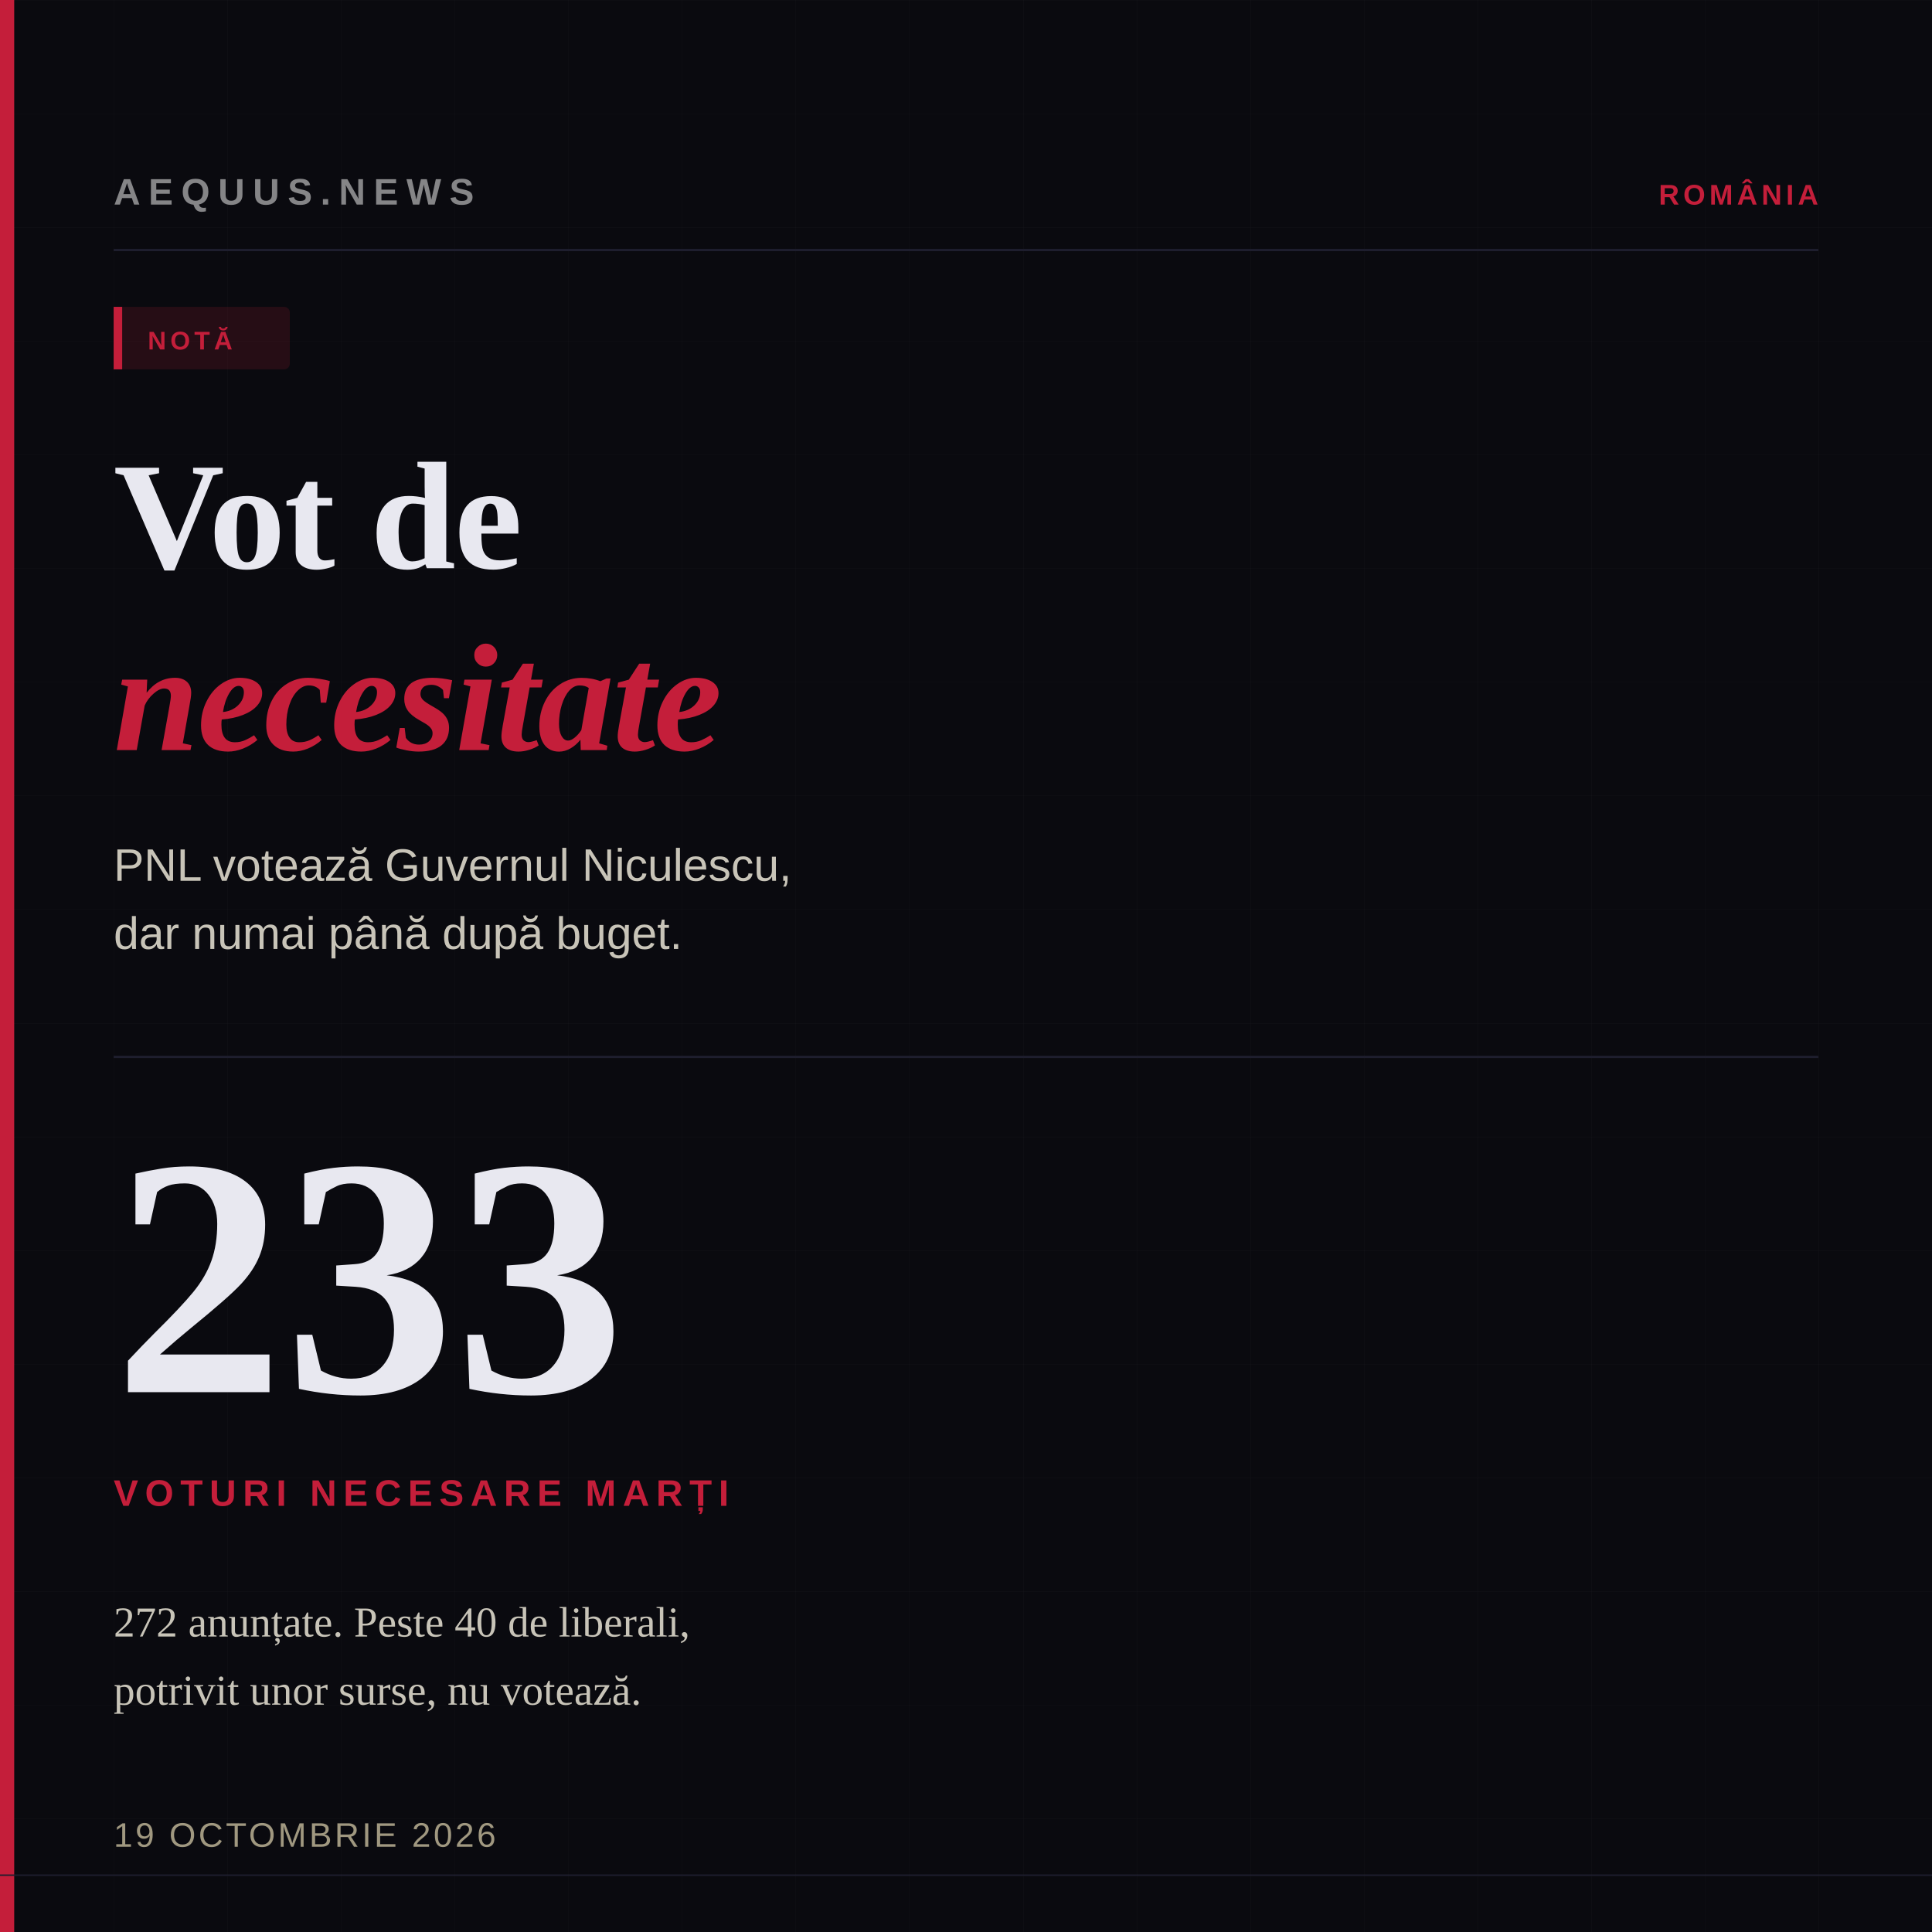
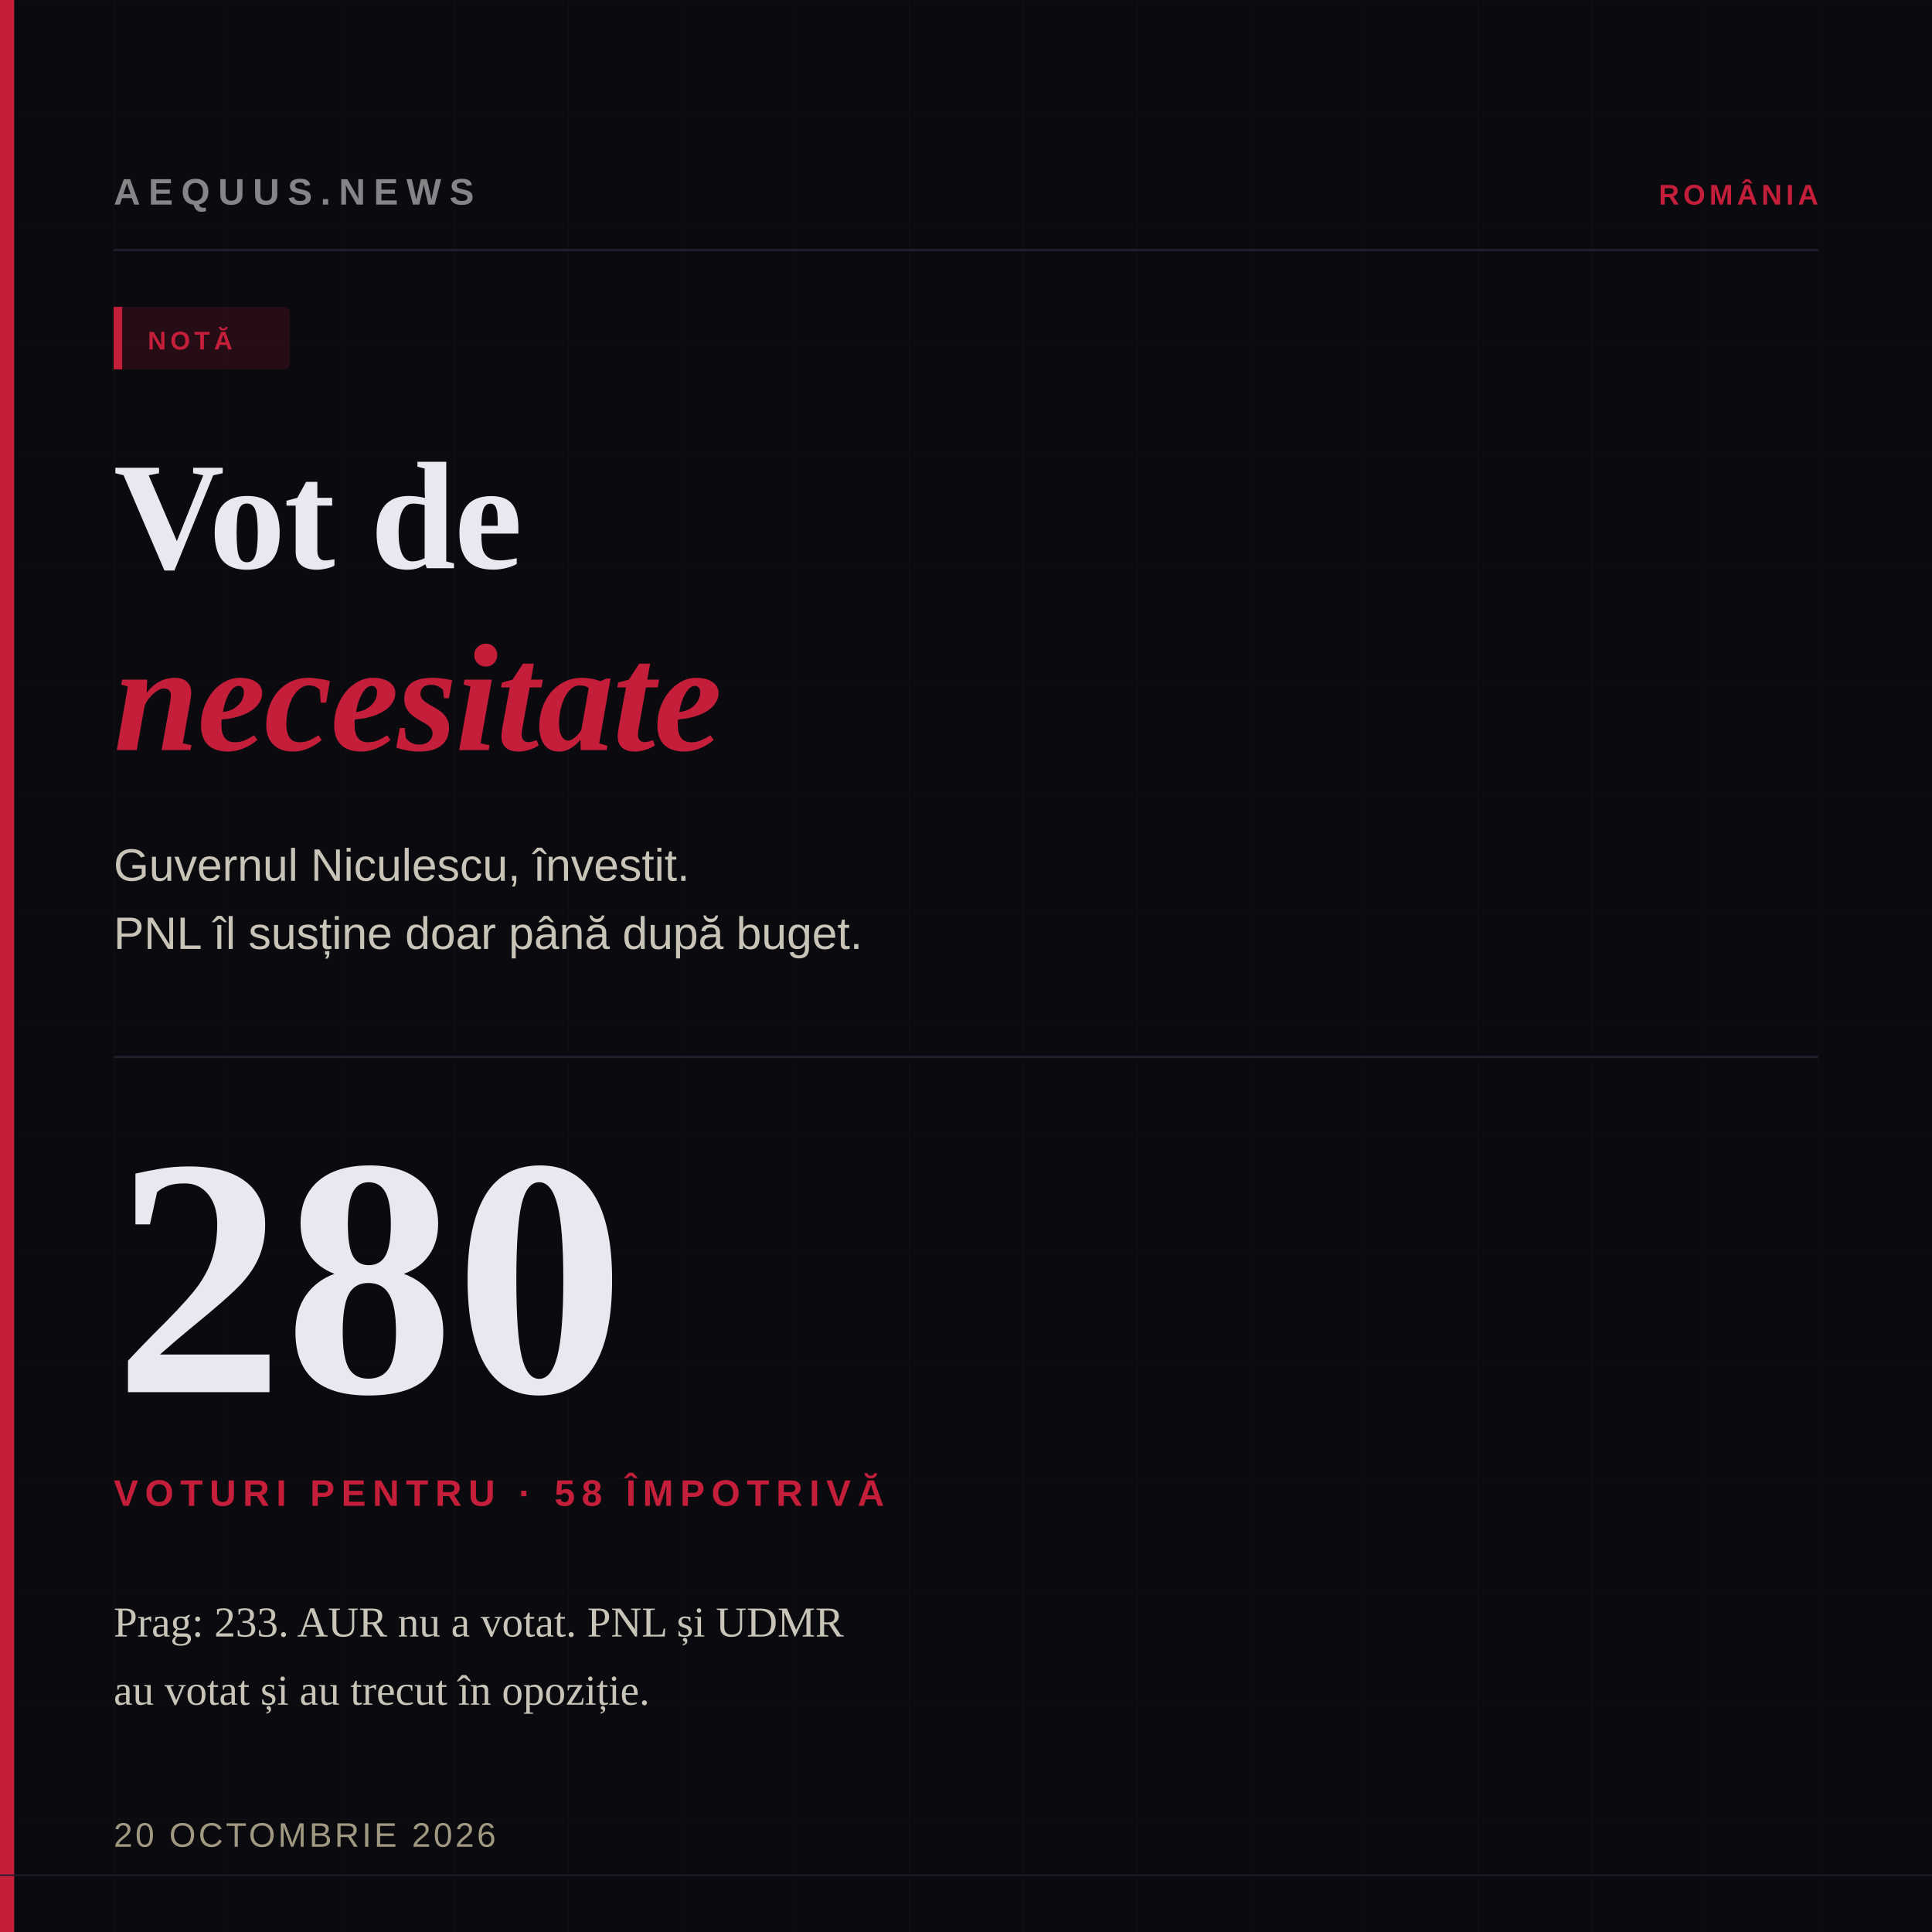
<svg xmlns="http://www.w3.org/2000/svg" viewBox="0 0 680 680" width="680" height="680">
  <rect width="680" height="680" fill="#0a0a0f" />
  <defs>
    <pattern id="grid" width="40" height="40" patternUnits="userSpaceOnUse">
      <path d="M 40 0 L 0 0 0 40" fill="none" stroke="#ffffff" stroke-width="0.15" opacity="0.06" />
    </pattern>
  </defs>
  <rect width="680" height="680" fill="url(#grid)" />
  <rect x="0" y="0" width="5" height="680" fill="#c41e3a" />
  <text x="40" y="72" font-family="'Helvetica Neue', Arial, sans-serif" font-size="13" font-weight="800" fill="#ffffff" letter-spacing="0.22em" opacity="0.5">AEQUUS.NEWS</text>
  <text x="640" y="72" font-family="'Helvetica Neue', Arial, sans-serif" font-size="10" font-weight="700" fill="#c41e3a" letter-spacing="0.14em" text-anchor="end">ROMÂNIA</text>
  <line x1="40" y1="88" x2="640" y2="88" stroke="#1e1e2e" stroke-width="0.8" />
  <rect x="40" y="108" width="62" height="22" rx="2" fill="rgba(196,30,58,0.15)" />
  <rect x="40" y="108" width="3" height="22" fill="#c41e3a" />
  <text x="52" y="123" font-family="'Helvetica Neue', Arial, sans-serif" font-size="9" font-weight="700" fill="#c41e3a" letter-spacing="0.16em">NOTĂ</text>
  <text x="40" y="200" font-family="Georgia, 'Times New Roman', serif" font-size="54" font-weight="700" fill="#e8e8f0" letter-spacing="-0.01em">Vot de</text>
  <text x="40" y="264" font-family="Georgia, 'Times New Roman', serif" font-size="54" font-weight="700" font-style="italic" fill="#c41e3a" letter-spacing="-0.01em">necesitate</text>
-   <text x="40" y="310" font-family="'Helvetica Neue', Arial, sans-serif" font-size="16" fill="#c8c4b8">PNL votează Guvernul Niculescu,</text>
-   <text x="40" y="334" font-family="'Helvetica Neue', Arial, sans-serif" font-size="16" fill="#c8c4b8">dar numai până după buget.</text>
+   <text x="40" y="310" font-family="'Helvetica Neue', Arial, sans-serif" font-size="16" fill="#c8c4b8">Guvernul Niculescu, învestit.</text>
+   <text x="40" y="334" font-family="'Helvetica Neue', Arial, sans-serif" font-size="16" fill="#c8c4b8">PNL îl susține doar până după buget.</text>
  <line x1="40" y1="372" x2="640" y2="372" stroke="#1e1e2e" stroke-width="0.8" />
-   <text x="40" y="490" font-family="Georgia, 'Times New Roman', serif" font-size="120" font-weight="800" fill="#e8e8f0">233</text>
-   <text x="40" y="530" font-family="'Helvetica Neue', Arial, sans-serif" font-size="13" font-weight="700" fill="#c41e3a" letter-spacing="0.18em">VOTURI NECESARE MARȚI</text>
-   <text x="40" y="576" font-family="Georgia, 'Times New Roman', serif" font-size="15" fill="#c8c4b8">272 anunțate. Peste 40 de liberali,</text>
-   <text x="40" y="600" font-family="Georgia, 'Times New Roman', serif" font-size="15" fill="#c8c4b8">potrivit unor surse, nu votează.</text>
+   <text x="40" y="490" font-family="Georgia, 'Times New Roman', serif" font-size="120" font-weight="800" fill="#e8e8f0">280</text>
+   <text x="40" y="530" font-family="'Helvetica Neue', Arial, sans-serif" font-size="13" font-weight="700" fill="#c41e3a" letter-spacing="0.18em">VOTURI PENTRU · 58 ÎMPOTRIVĂ</text>
+   <text x="40" y="576" font-family="Georgia, 'Times New Roman', serif" font-size="15" fill="#c8c4b8">Prag: 233. AUR nu a votat. PNL și UDMR</text>
+   <text x="40" y="600" font-family="Georgia, 'Times New Roman', serif" font-size="15" fill="#c8c4b8">au votat și au trecut în opoziție.</text>
  <line x1="0" y1="660" x2="680" y2="660" stroke="#1e1e2e" stroke-width="0.5" />
-   <text x="40" y="650" font-family="Arial, sans-serif" font-size="12" fill="#a09880" letter-spacing="0.08em">19 OCTOMBRIE 2026</text>
+   <text x="40" y="650" font-family="Arial, sans-serif" font-size="12" fill="#a09880" letter-spacing="0.08em">20 OCTOMBRIE 2026</text>
</svg>
